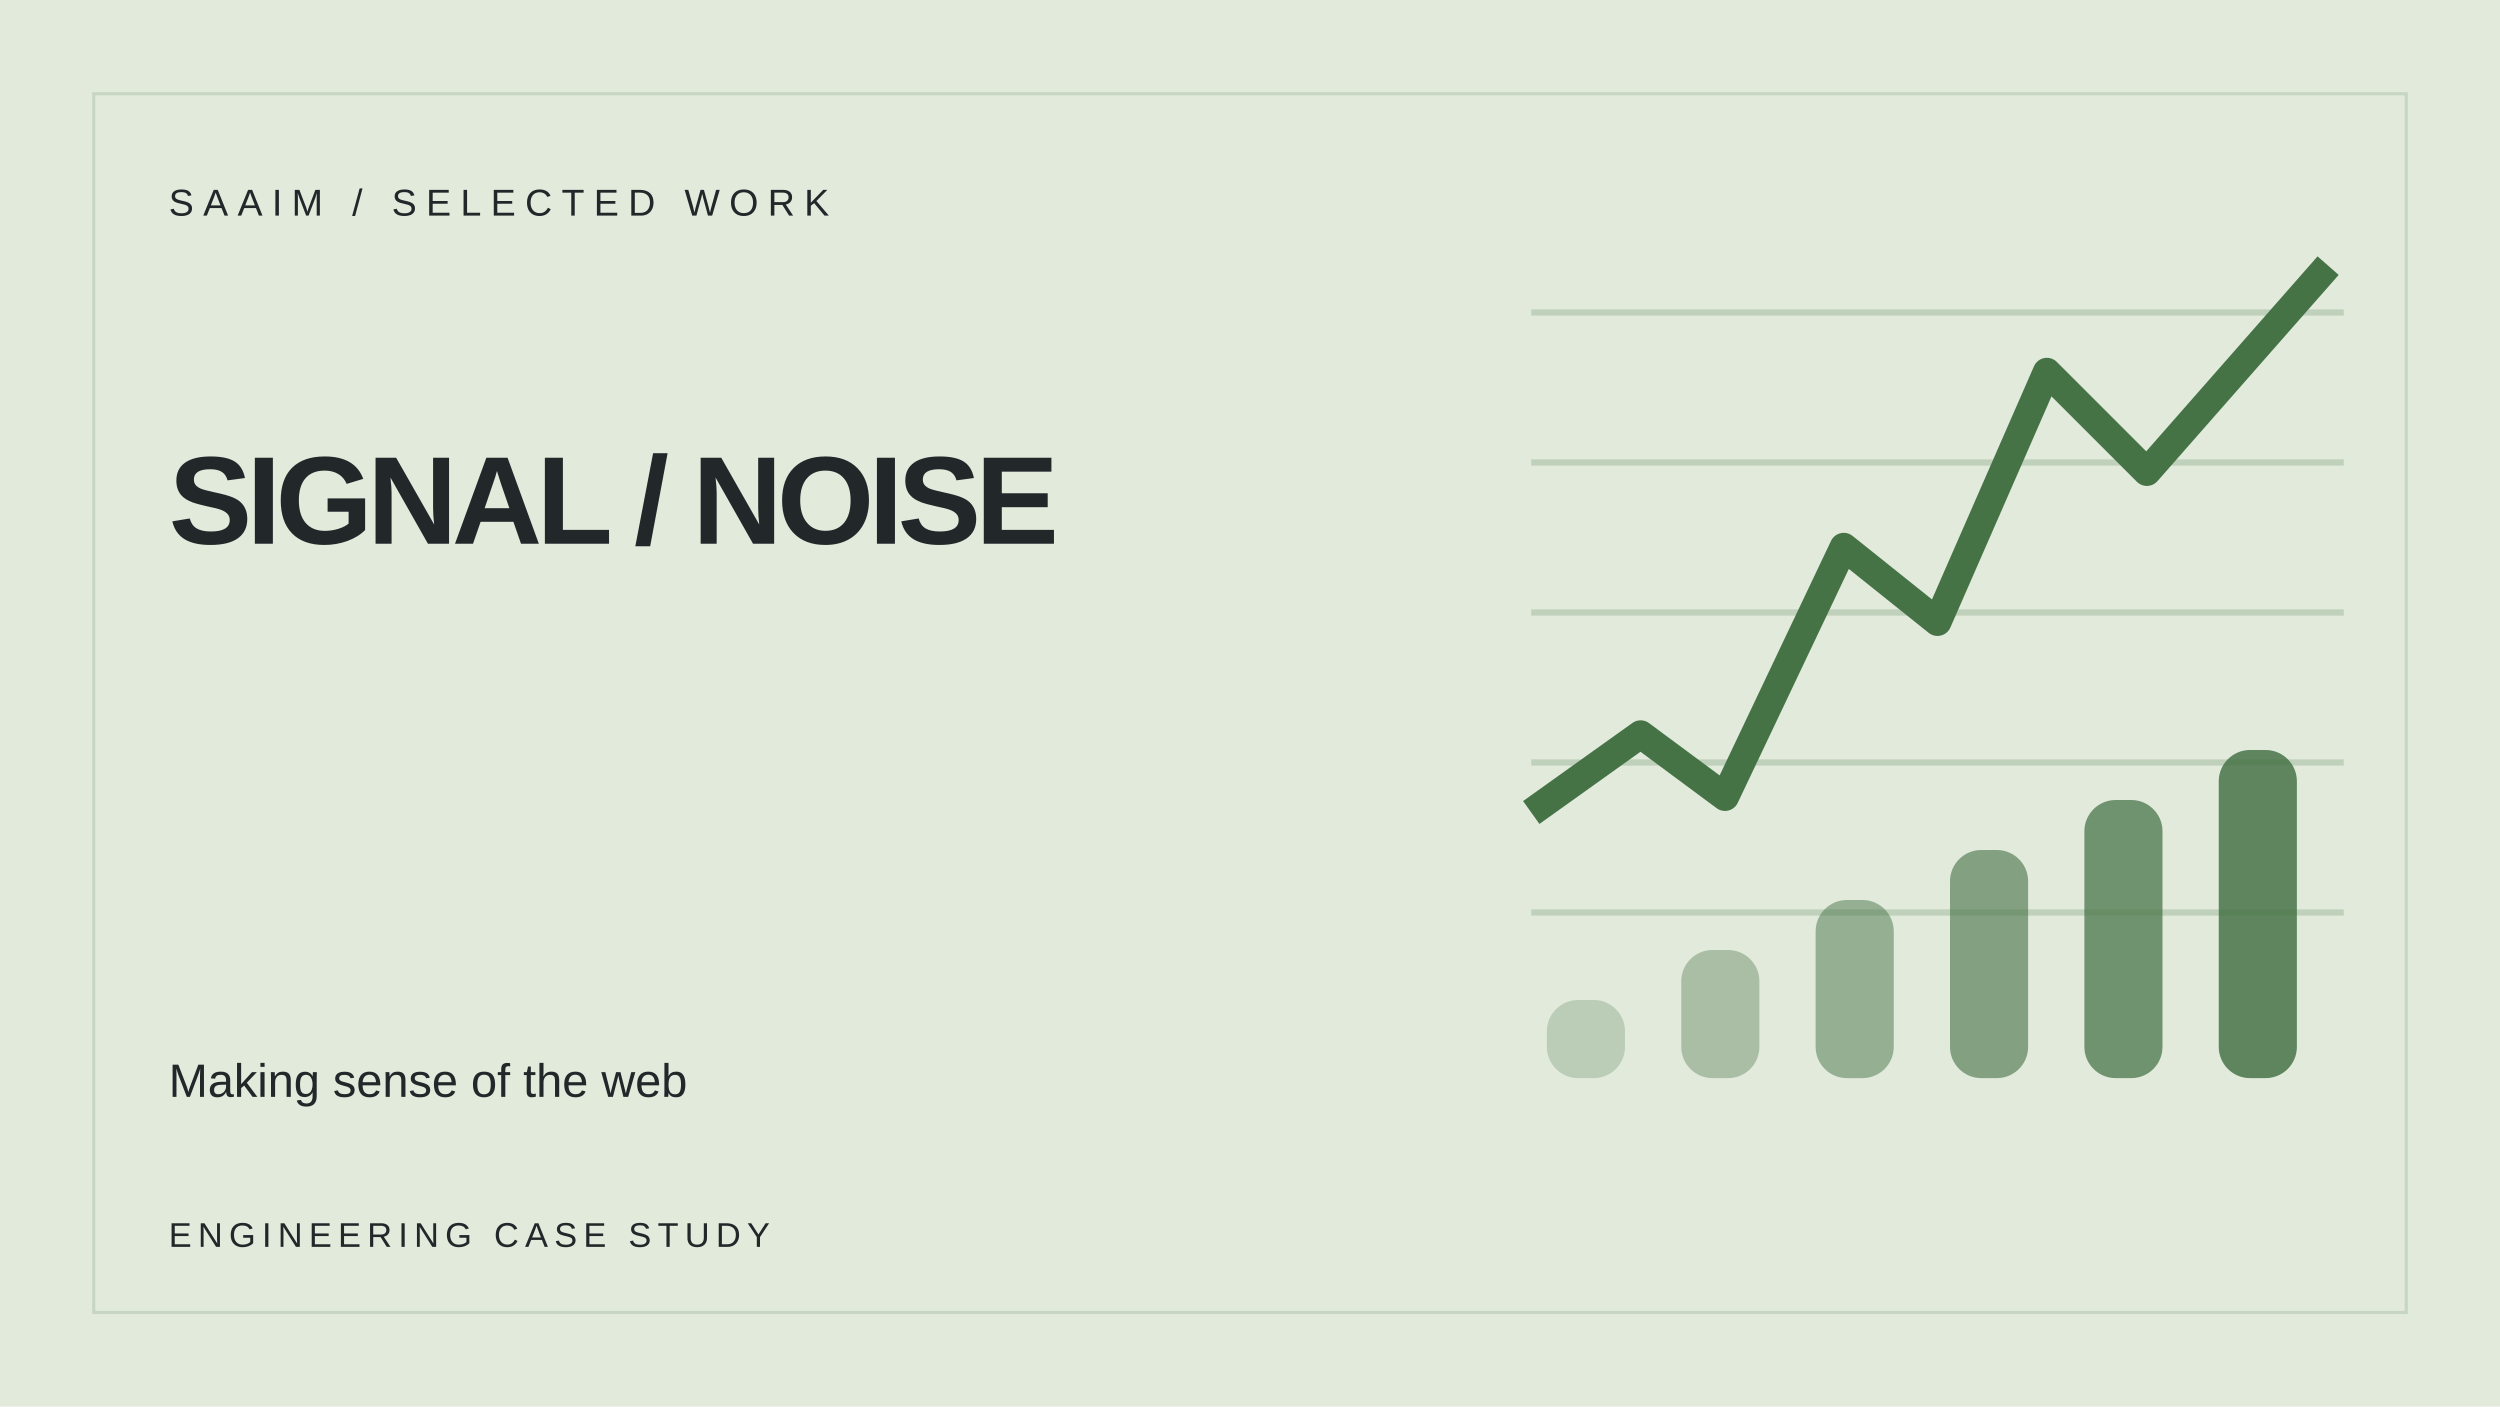
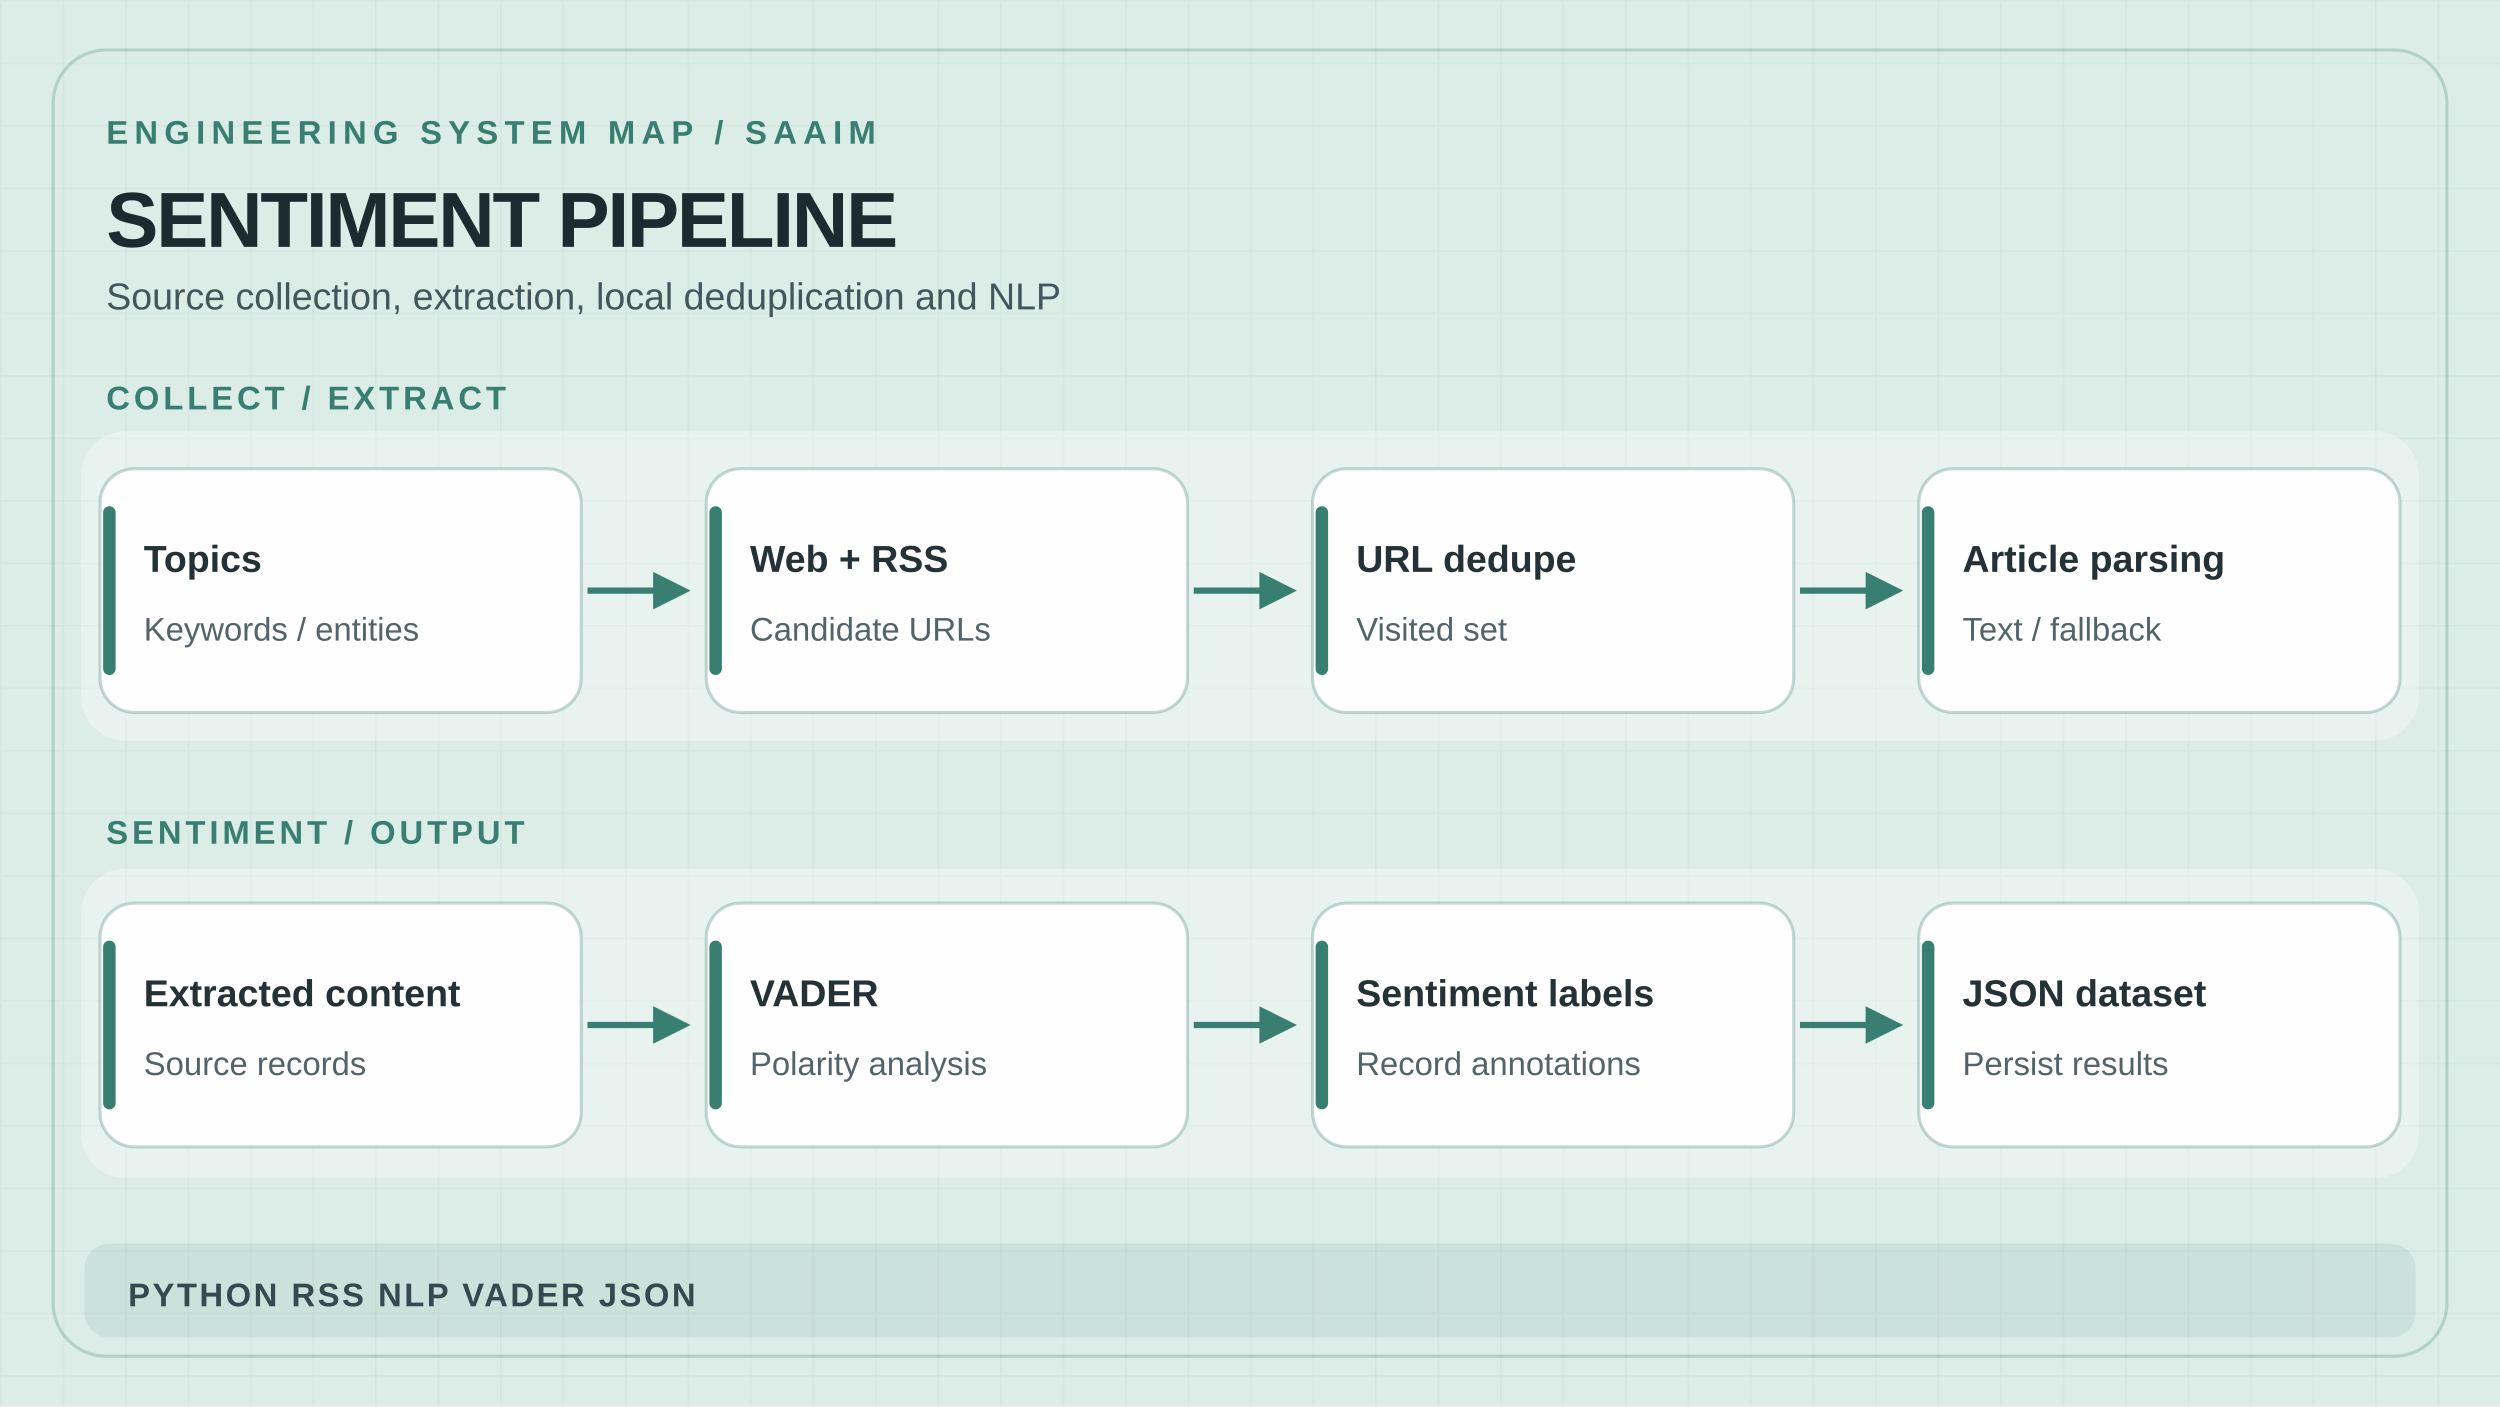
- <svg xmlns="http://www.w3.org/2000/svg" width="800" height="450" viewBox="0 0 800 450">
-   <rect width="800" height="450" fill="#e2eadc" />
-   <path d="M30 30h740v390H30z" stroke="#467346" stroke-opacity=".17" fill="none" />
-   <g font-family="Arial, Helvetica, sans-serif">
-     <text x="54" y="69" font-size="12" letter-spacing="3" fill="#22272a">SAAIM / SELECTED WORK</text>
-     <text x="54" y="174" font-size="40" font-weight="800" letter-spacing="-1.8" fill="#22272a">SIGNAL / NOISE</text>
-     <text x="54" y="351" font-size="15" fill="#22272a">Making sense of the web</text>
-     <g stroke="#467346" stroke-width="2" opacity=".22">
-       <path d="M490 100h260" />
-       <path d="M490 148h260" />
-       <path d="M490 196h260" />
-       <path d="M490 244h260" />
-       <path d="M490 292h260" />
+ <svg xmlns="http://www.w3.org/2000/svg" width="800" height="450" viewBox="0 0 800 450" role="img" aria-labelledby="title desc">
+   <defs>
+     <marker id="arrow" markerWidth="6" markerHeight="6" refX="4.5" refY="3" orient="auto">
+       <path d="M0 0 L6 3 L0 6 Z" fill="#387f72" />
+     </marker>
+     <pattern id="grid" width="20" height="20" patternUnits="userSpaceOnUse">
+       <path d="M20 0H0V20" fill="none" stroke="#387f72" stroke-opacity=".055" />
+     </pattern>
+   </defs>
+   <rect width="800" height="450" fill="#dcece7" />
+   <rect width="800" height="450" fill="url(#grid)" />
+   <rect x="17" y="16" width="766" height="418" rx="17" fill="none" stroke="#387f72" stroke-opacity=".25" />
+   <text x="34" y="46" fill="#387f72" font-family="Arial,Helvetica,sans-serif" font-size="10.5" font-weight="700" letter-spacing="2">ENGINEERING SYSTEM MAP / SAAIM</text>
+   <text x="34" y="79" fill="#1c2b30" font-family="Arial,Helvetica,sans-serif" font-size="25" font-weight="800" letter-spacing="-.7">SENTIMENT PIPELINE</text>
+   <text x="34" y="99" fill="#41565d" font-family="Arial,Helvetica,sans-serif" font-size="12">Source collection, extraction, local deduplication and NLP</text>
+   <g font-family="Arial,Helvetica,sans-serif">
+     <text x="34" y="131" fill="#387f72" font-size="10.5" font-weight="700" letter-spacing="1.25">COLLECT / EXTRACT</text>
+     <rect x="26" y="138" width="748" height="99" rx="14" fill="#ffffff" fill-opacity=".33" />
+     <g>
+       <rect x="32" y="150" width="154" height="78" rx="11" fill="#ffffff" fill-opacity=".94" stroke="#387f72" stroke-opacity=".29" />
+       <rect x="33" y="162" width="4" height="54" rx="2" fill="#387f72" />
+       <text x="46" y="183" font-size="12" font-weight="700" fill="#243136">Topics</text>
+       <text x="46" y="205" font-size="10.5" fill="#52636a">Keywords / entities</text>
    </g>
-     <path d="M490 260 525 235 552 255 590 175 620 199 655 119 687 151 745 85" stroke="#467346" stroke-width="9" fill="none" stroke-linejoin="round" />
-     <rect x="495" y="320" width="25" height="25" rx="10" fill="#467346" opacity="0.25" />
-     <rect x="538" y="304" width="25" height="41" rx="10" fill="#467346" opacity="0.37" />
-     <rect x="581" y="288" width="25" height="57" rx="10" fill="#467346" opacity="0.49" />
-     <rect x="624" y="272" width="25" height="73" rx="10" fill="#467346" opacity="0.61" />
-     <rect x="667" y="256" width="25" height="89" rx="10" fill="#467346" opacity="0.73" />
-     <rect x="710" y="240" width="25" height="105" rx="10" fill="#467346" opacity="0.85" />
-     <text x="54" y="399" font-size="11" letter-spacing="2" fill="#22272a">ENGINEERING CASE STUDY</text>
+     <g>
+       <rect x="226" y="150" width="154" height="78" rx="11" fill="#ffffff" fill-opacity=".94" stroke="#387f72" stroke-opacity=".29" />
+       <rect x="227" y="162" width="4" height="54" rx="2" fill="#387f72" />
+       <text x="240" y="183" font-size="12" font-weight="700" fill="#243136">Web + RSS</text>
+       <text x="240" y="205" font-size="10.5" fill="#52636a">Candidate URLs</text>
+     </g>
+     <g>
+       <rect x="420" y="150" width="154" height="78" rx="11" fill="#ffffff" fill-opacity=".94" stroke="#387f72" stroke-opacity=".29" />
+       <rect x="421" y="162" width="4" height="54" rx="2" fill="#387f72" />
+       <text x="434" y="183" font-size="12" font-weight="700" fill="#243136">URL dedupe</text>
+       <text x="434" y="205" font-size="10.5" fill="#52636a">Visited set</text>
+     </g>
+     <g>
+       <rect x="614" y="150" width="154" height="78" rx="11" fill="#ffffff" fill-opacity=".94" stroke="#387f72" stroke-opacity=".29" />
+       <rect x="615" y="162" width="4" height="54" rx="2" fill="#387f72" />
+       <text x="628" y="183" font-size="12" font-weight="700" fill="#243136">Article parsing</text>
+       <text x="628" y="205" font-size="10.5" fill="#52636a">Text / fallback</text>
+     </g>
+     <path d="M188 189 H218" stroke="#387f72" stroke-width="2" fill="none" marker-end="url(#arrow)" />
+     <path d="M382 189 H412" stroke="#387f72" stroke-width="2" fill="none" marker-end="url(#arrow)" />
+     <path d="M576 189 H606" stroke="#387f72" stroke-width="2" fill="none" marker-end="url(#arrow)" />
+     <text x="34" y="270" fill="#387f72" font-size="10.5" font-weight="700" letter-spacing="1.25">SENTIMENT / OUTPUT</text>
+     <rect x="26" y="278" width="748" height="99" rx="14" fill="#ffffff" fill-opacity=".33" />
+     <g>
+       <rect x="32" y="289" width="154" height="78" rx="11" fill="#ffffff" fill-opacity=".94" stroke="#387f72" stroke-opacity=".29" />
+       <rect x="33" y="301" width="4" height="54" rx="2" fill="#387f72" />
+       <text x="46" y="322" font-size="12" font-weight="700" fill="#243136">Extracted content</text>
+       <text x="46" y="344" font-size="10.5" fill="#52636a">Source records</text>
+     </g>
+     <g>
+       <rect x="226" y="289" width="154" height="78" rx="11" fill="#ffffff" fill-opacity=".94" stroke="#387f72" stroke-opacity=".29" />
+       <rect x="227" y="301" width="4" height="54" rx="2" fill="#387f72" />
+       <text x="240" y="322" font-size="12" font-weight="700" fill="#243136">VADER</text>
+       <text x="240" y="344" font-size="10.5" fill="#52636a">Polarity analysis</text>
+     </g>
+     <g>
+       <rect x="420" y="289" width="154" height="78" rx="11" fill="#ffffff" fill-opacity=".94" stroke="#387f72" stroke-opacity=".29" />
+       <rect x="421" y="301" width="4" height="54" rx="2" fill="#387f72" />
+       <text x="434" y="322" font-size="12" font-weight="700" fill="#243136">Sentiment labels</text>
+       <text x="434" y="344" font-size="10.5" fill="#52636a">Record annotations</text>
+     </g>
+     <g>
+       <rect x="614" y="289" width="154" height="78" rx="11" fill="#ffffff" fill-opacity=".94" stroke="#387f72" stroke-opacity=".29" />
+       <rect x="615" y="301" width="4" height="54" rx="2" fill="#387f72" />
+       <text x="628" y="322" font-size="12" font-weight="700" fill="#243136">JSON dataset</text>
+       <text x="628" y="344" font-size="10.5" fill="#52636a">Persist results</text>
+     </g>
+     <path d="M188 328 H218" stroke="#387f72" stroke-width="2" fill="none" marker-end="url(#arrow)" />
+     <path d="M382 328 H412" stroke="#387f72" stroke-width="2" fill="none" marker-end="url(#arrow)" />
+     <path d="M576 328 H606" stroke="#387f72" stroke-width="2" fill="none" marker-end="url(#arrow)" />
+     <rect x="27" y="398" width="746" height="30" rx="8" fill="#387f72" fill-opacity=".10" />
+     <text x="41" y="418" font-size="10.5" font-weight="700" letter-spacing=".8" fill="#354a50">PYTHON   RSS   NLP   VADER   JSON</text>
  </g>
</svg>
